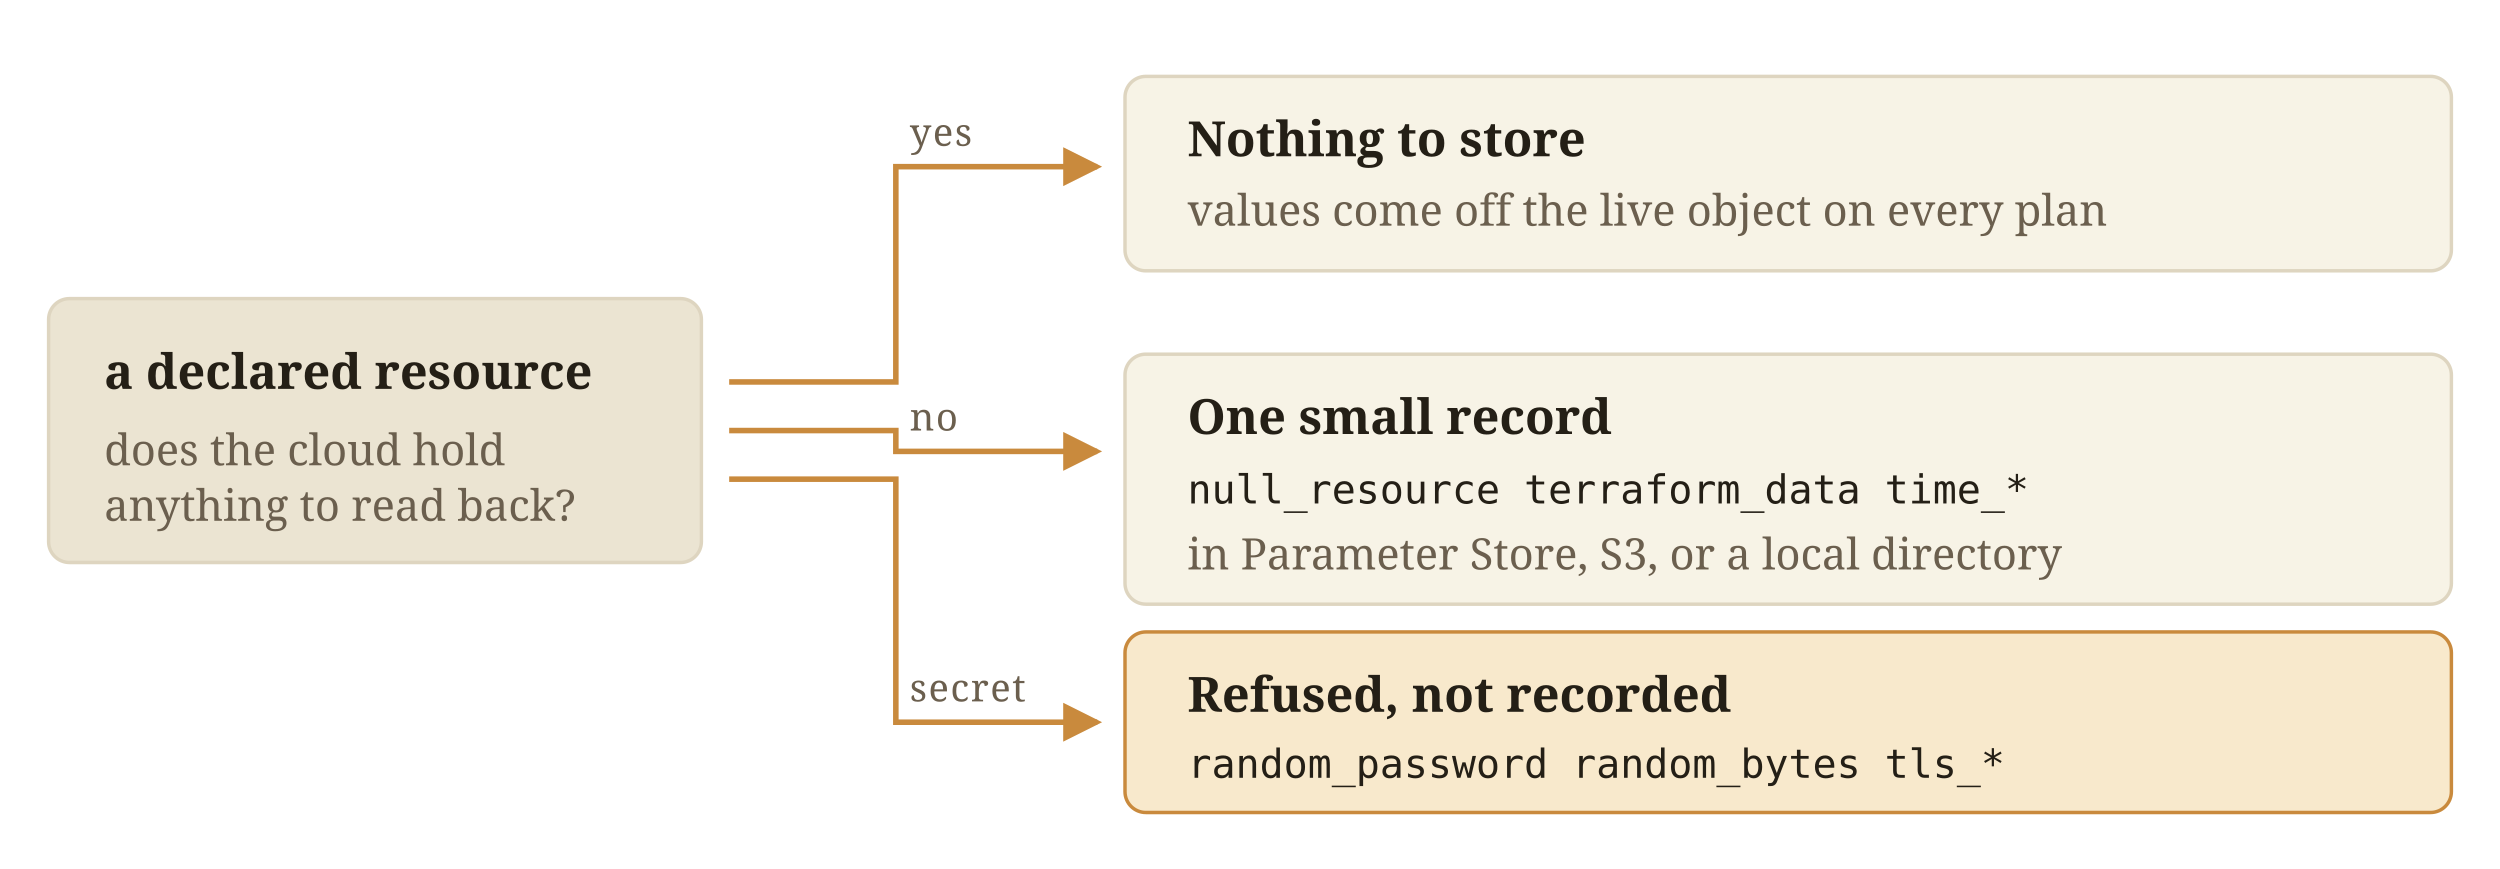
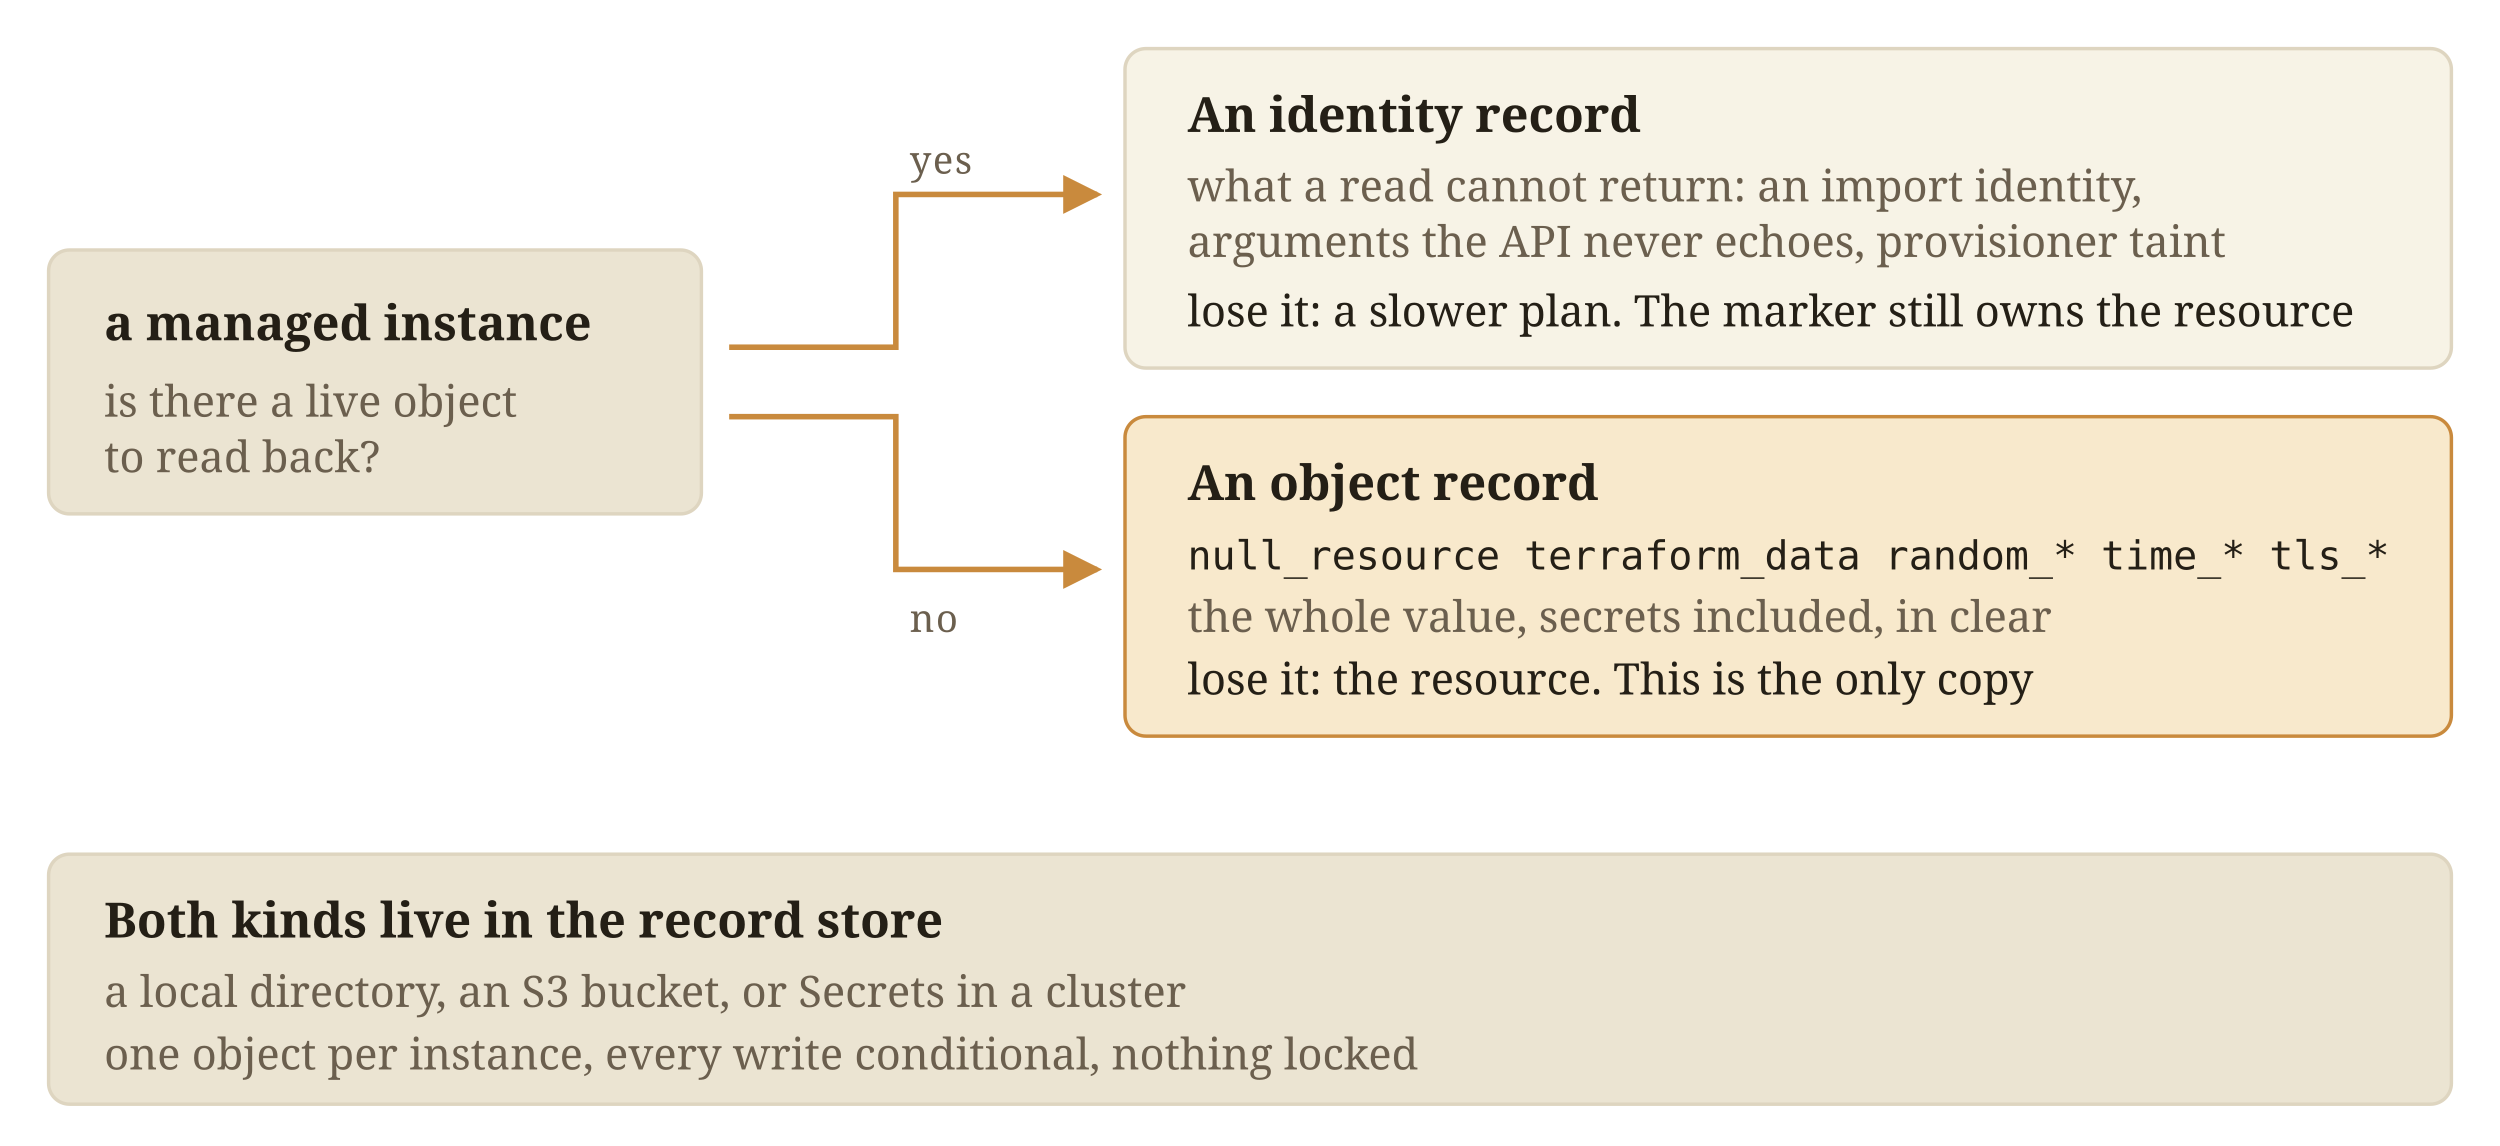
- <svg xmlns="http://www.w3.org/2000/svg" viewBox="0 0 720 250" width="720" height="250" role="img" aria-labelledby="v-title v-desc">
+ <svg xmlns="http://www.w3.org/2000/svg" viewBox="0 0 720 330" width="720" height="330" role="img" aria-labelledby="v-title v-desc">
  <style>
    .ink   { fill: #241f16; }
    .muted { fill: #6b5f4e; }
    .card  { fill: #f7f3e6; }
    .dim   { fill: #ebe4d2; }
    .rule  { stroke: #ded5c0; }
    .brass { stroke: #c98a3d; }
    .warn  { stroke: #c98a3d; fill: #f8e9cc; }
    text   { font-family: Georgia, "Iowan Old Style", serif; }
    .h    { font-size: 14px; font-weight: 700; }
    .l    { font-size: 12.5px; }
    .s    { font-size: 11px; letter-spacing: 0.04em; text-transform: uppercase; }
    .mono { font-family: ui-monospace, SFMono-Regular, Menlo, monospace; font-size: 11.5px; }
  </style>
  <defs>
    <marker id="c" viewBox="0 0 8 8" refX="7" refY="4" markerWidth="7" markerHeight="7" orient="auto-start-reverse">
      <path d="M 0 0 L 8 4 L 0 8 z" fill="#c98a3d" />
    </marker>
  </defs>
-   <rect x="14" y="86" width="188" height="76" rx="6" class="dim" />
-   <rect x="14" y="86" width="188" height="76" rx="6" fill="none" class="rule" />
-   <text x="30" y="112" class="h ink">a declared resource</text>
-   <text x="30" y="134" class="l muted">does the cloud hold</text>
-   <text x="30" y="150" class="l muted">anything to read back?</text>
+   <rect x="14" y="72" width="188" height="76" rx="6" class="dim" />
+   <rect x="14" y="72" width="188" height="76" rx="6" fill="none" class="rule" />
+   <text x="30" y="98" class="h ink">a managed instance</text>
+   <text x="30" y="120" class="l muted">is there a live object</text>
+   <text x="30" y="136" class="l muted">to read back?</text>
  <g class="brass" stroke-width="1.6" fill="none">
-     <path d="M 210 110 H 258 L 258 48 H 316" marker-end="url(#c)" />
-     <path d="M 210 124 H 258 L 258 130 H 316" marker-end="url(#c)" />
-     <path d="M 210 138 H 258 L 258 208 H 316" marker-end="url(#c)" />
+     <path d="M 210 100 H 258 L 258 56 H 316" marker-end="url(#c)" />
+     <path d="M 210 120 H 258 L 258 164 H 316" marker-end="url(#c)" />
  </g>
-   <text x="262" y="42" class="s muted">yes</text>
-   <text x="262" y="124" class="s muted">no</text>
-   <text x="262" y="202" class="s muted">secret</text>
-   <rect x="324" y="22" width="382" height="56" rx="6" class="card" />
-   <rect x="324" y="22" width="382" height="56" rx="6" fill="none" class="rule" />
-   <text x="342" y="45" class="h ink">Nothing to store</text>
-   <text x="342" y="65" class="l muted">values come off the live object on every plan</text>
-   <rect x="324" y="102" width="382" height="72" rx="6" class="card" />
-   <rect x="324" y="102" width="382" height="72" rx="6" fill="none" class="rule" />
-   <text x="342" y="125" class="h ink">One small record</text>
-   <text x="342" y="145" class="mono ink">null_resource  terraform_data  time_*</text>
-   <text x="342" y="164" class="l muted">in Parameter Store, S3, or a local directory</text>
-   <rect x="324" y="182" width="382" height="52" rx="6" class="warn" />
-   <text x="342" y="205" class="h ink">Refused, not recorded</text>
-   <text x="342" y="224" class="mono ink">random_password  random_bytes  tls_*</text>
+   <text x="262" y="50" class="s muted">yes</text>
+   <text x="262" y="182" class="s muted">no</text>
+   <rect x="324" y="14" width="382" height="92" rx="6" class="card" />
+   <rect x="324" y="14" width="382" height="92" rx="6" fill="none" class="rule" />
+   <text x="342" y="38" class="h ink">An identity record</text>
+   <text x="342" y="58" class="l muted">what a read cannot return: an import identity,</text>
+   <text x="342" y="74" class="l muted">arguments the API never echoes, provisioner taint</text>
+   <text x="342" y="94" class="l ink">lose it: a slower plan. The marker still owns the resource</text>
+   <rect x="324" y="120" width="382" height="92" rx="6" class="warn" />
+   <text x="342" y="144" class="h ink">An object record</text>
+   <text x="342" y="164" class="mono ink">null_resource  terraform_data  random_*  time_*  tls_*</text>
+   <text x="342" y="182" class="l muted">the whole value, secrets included, in clear</text>
+   <text x="342" y="200" class="l ink">lose it: the resource. This is the only copy</text>
+   <rect x="14" y="246" width="692" height="72" rx="6" class="dim" />
+   <rect x="14" y="246" width="692" height="72" rx="6" fill="none" class="rule" />
+   <text x="30" y="270" class="h ink">Both kinds live in the record store</text>
+   <text x="30" y="290" class="l muted">a local directory, an S3 bucket, or Secrets in a cluster</text>
+   <text x="30" y="308" class="l muted">one object per instance, every write conditional, nothing locked</text>
</svg>
